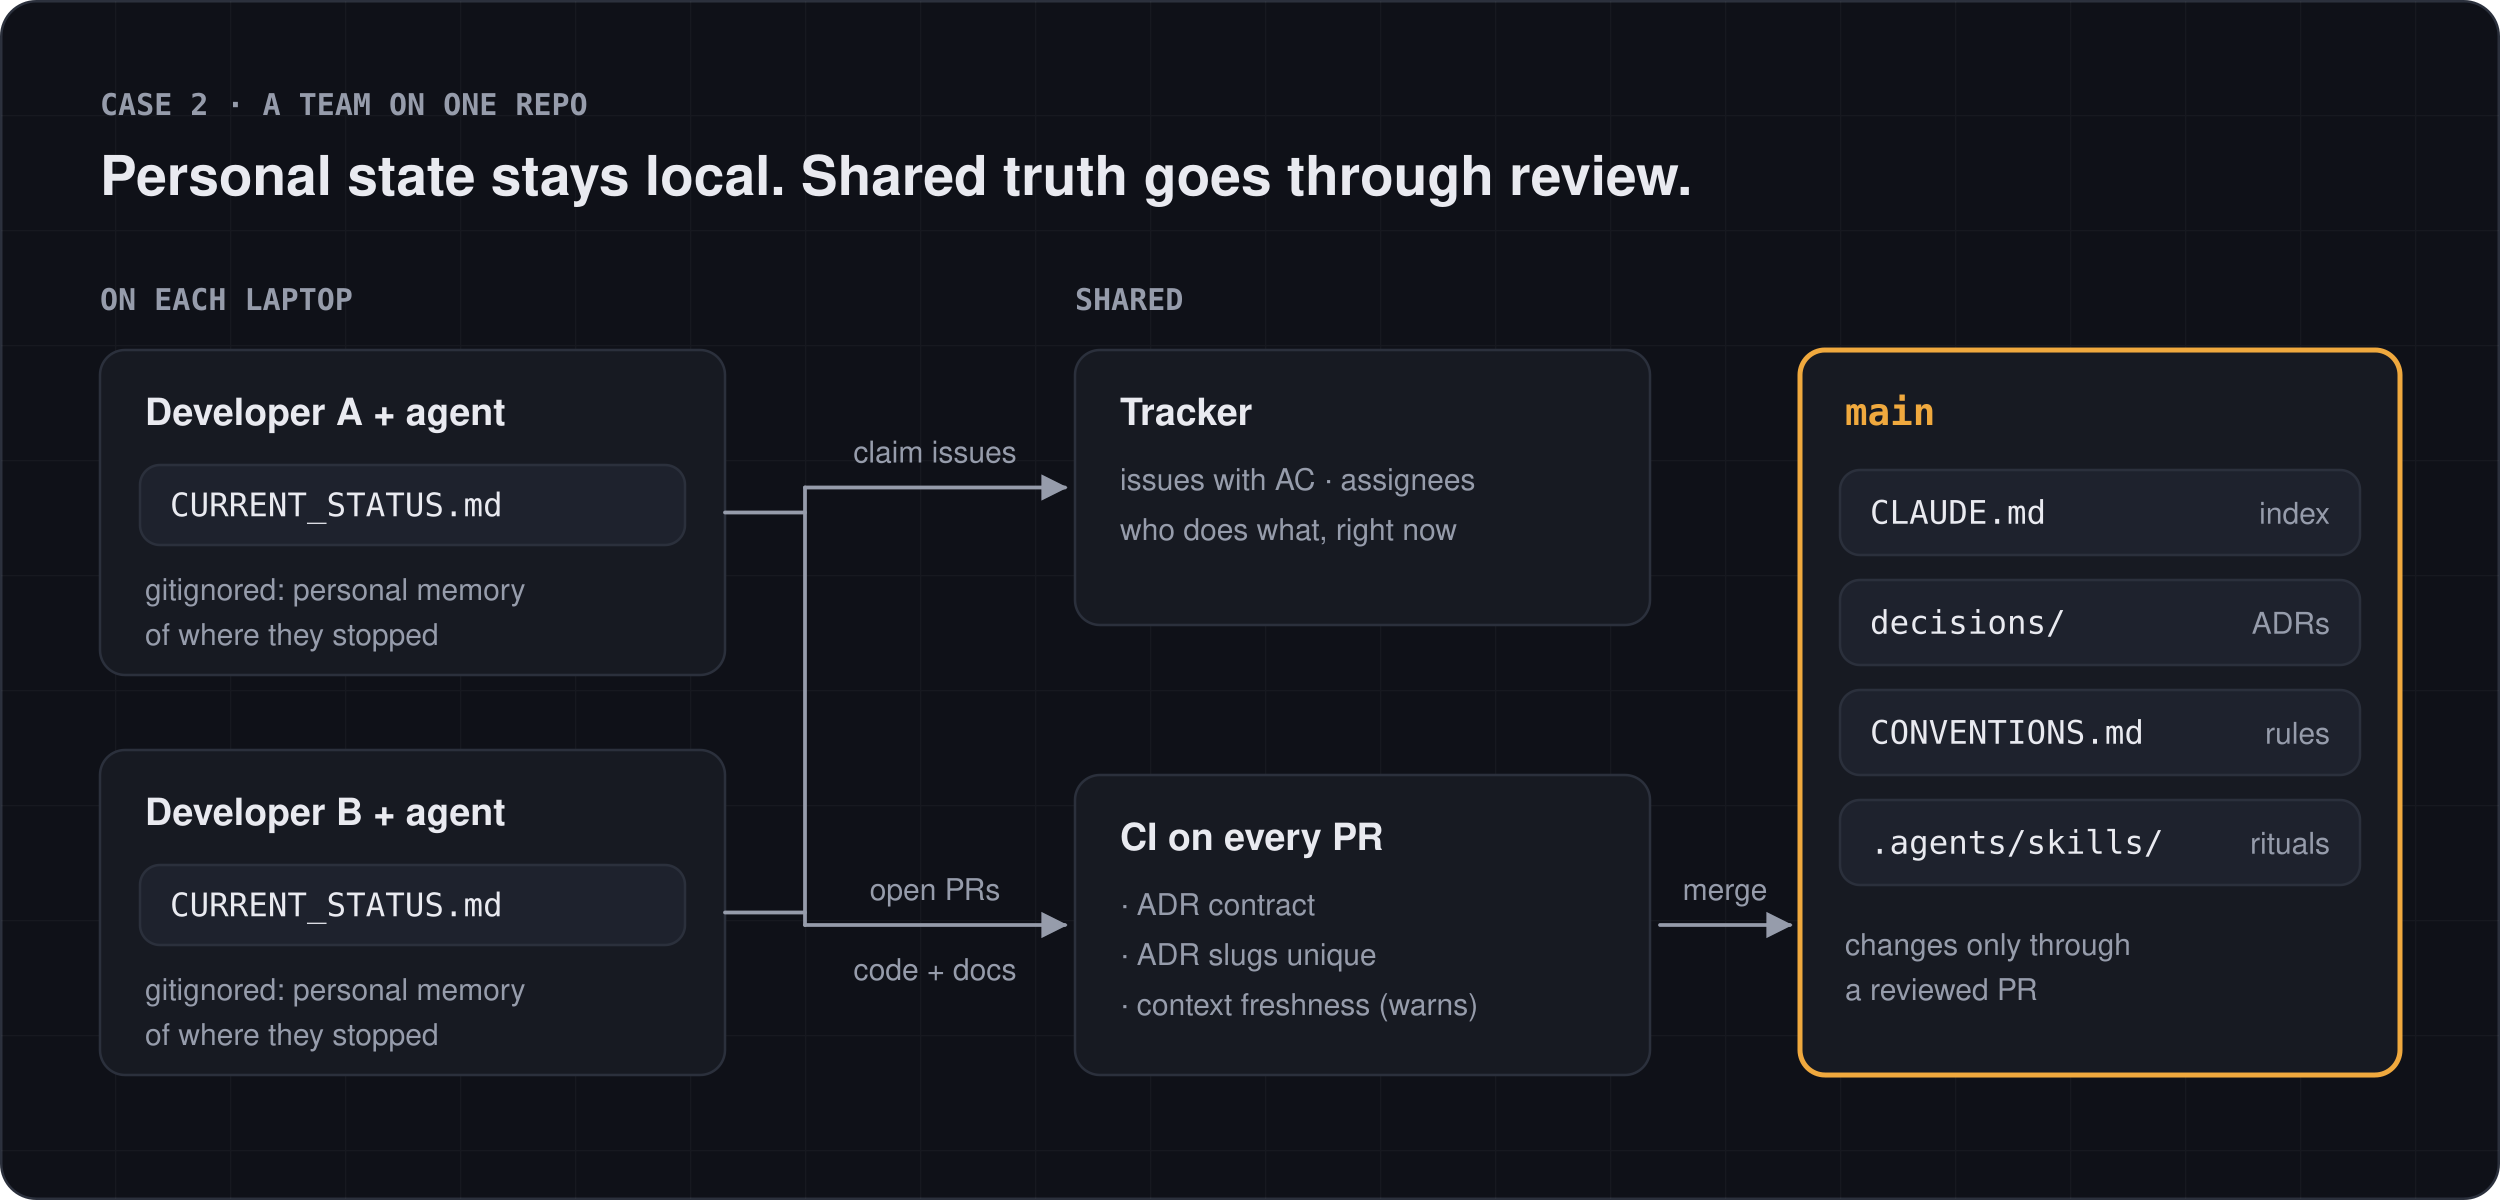
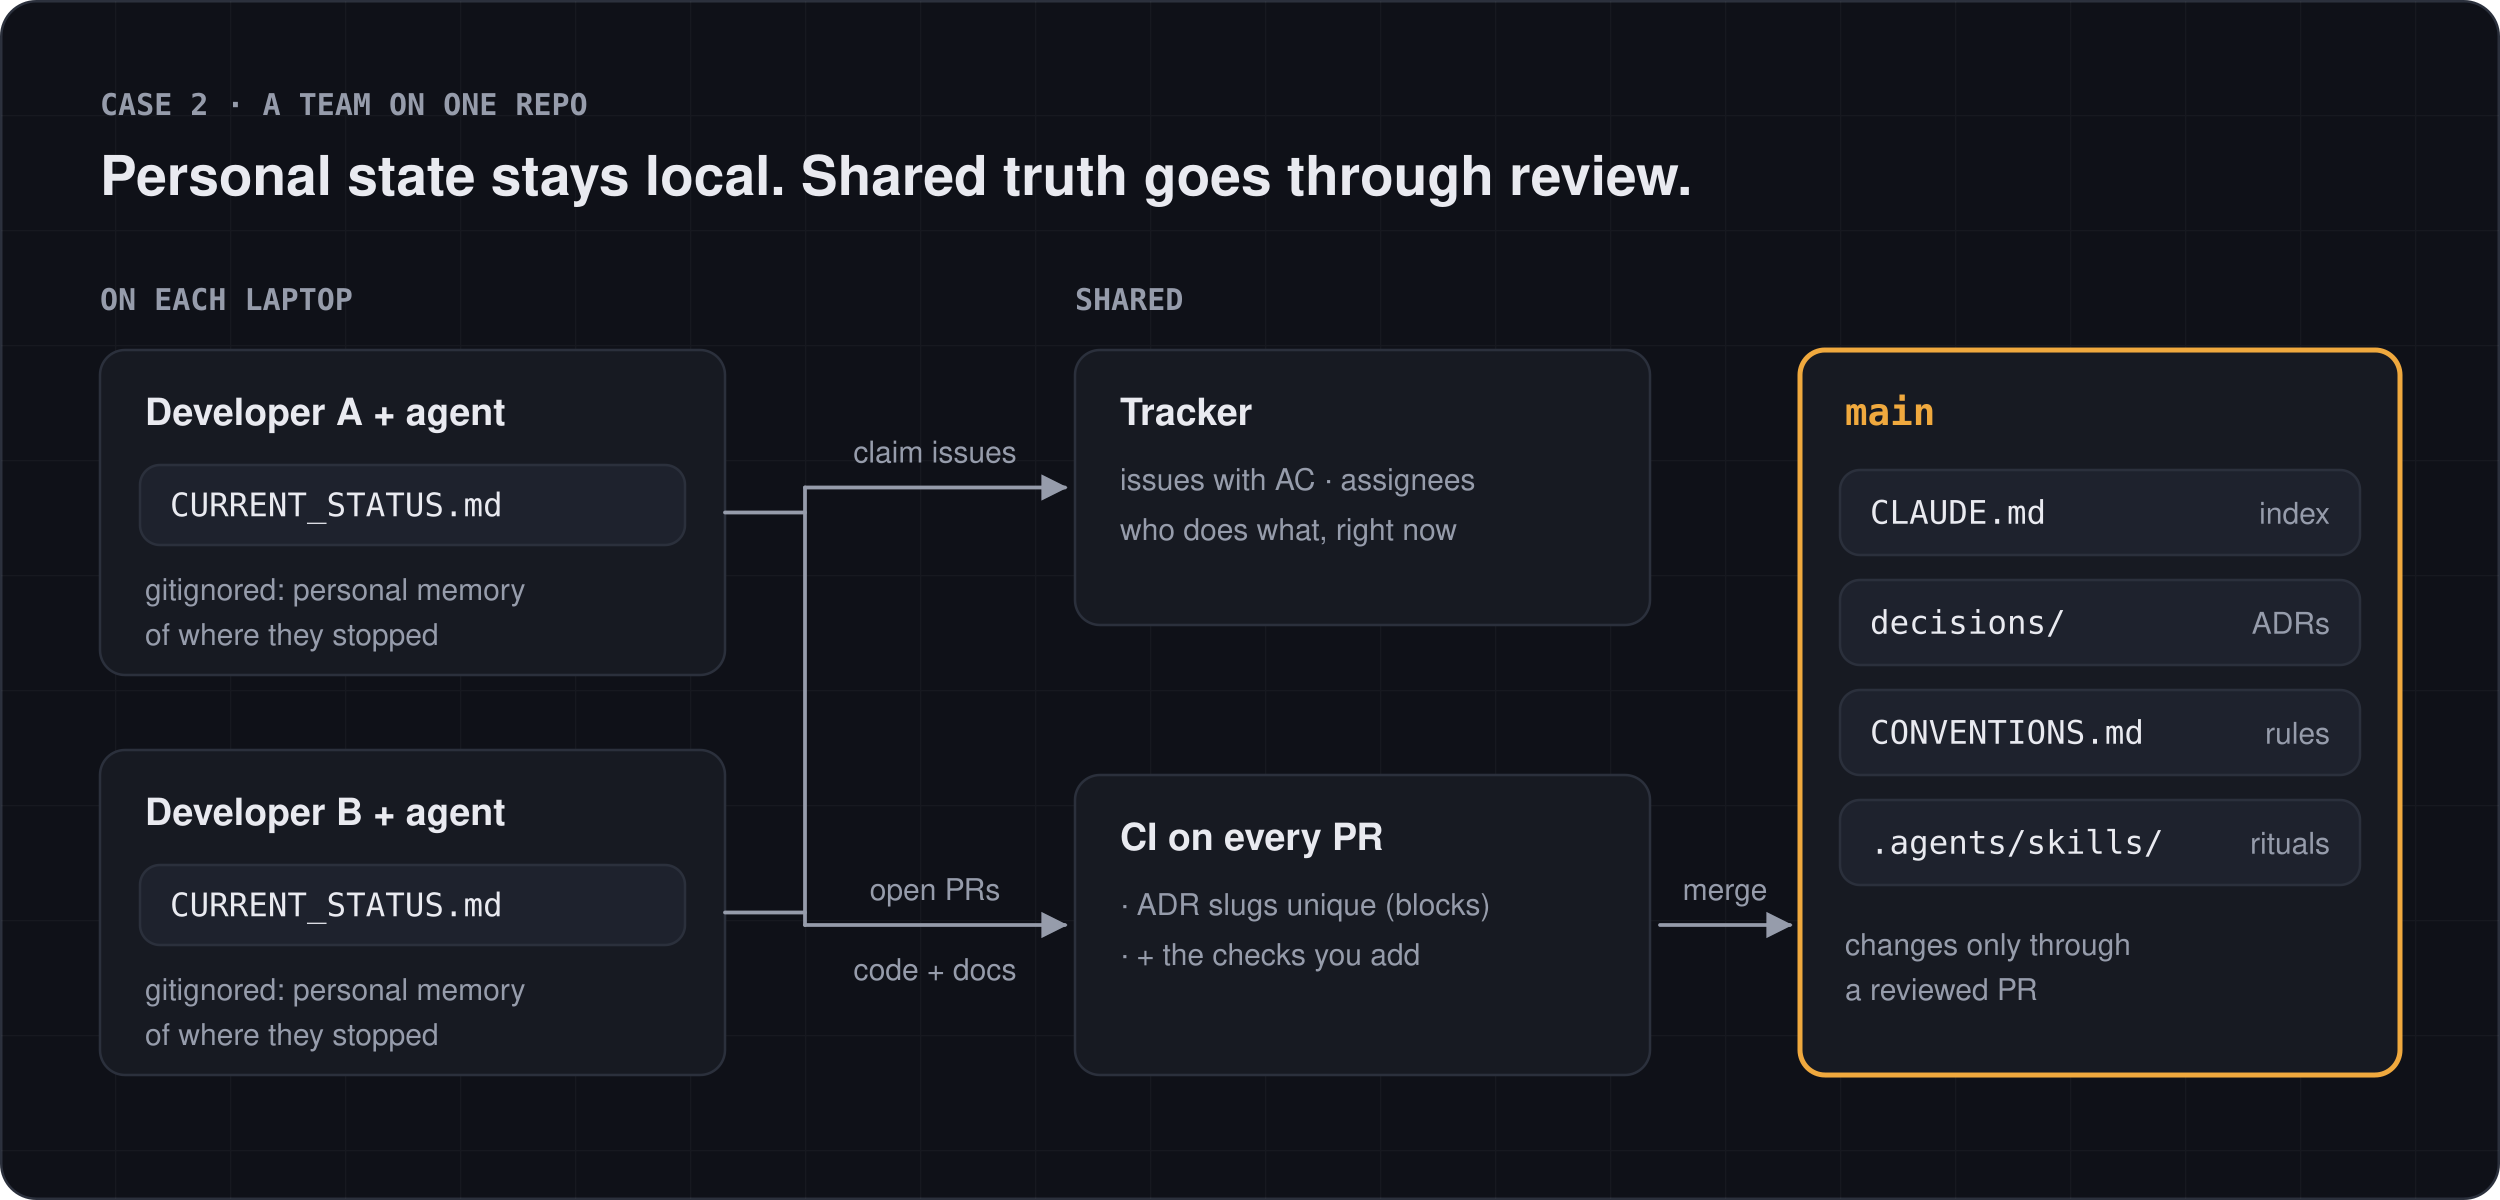
<svg xmlns="http://www.w3.org/2000/svg" viewBox="0 0 1000 480" width="1000" height="480" role="img" aria-label="In a team, each developer's status file stays on their laptop; the tracker says who does what; shared rules on main change only through a reviewed PR that passes CI.">
  <defs>
    <marker id="a-muted" viewBox="0 0 10 10" refX="9" refY="5" markerWidth="7" markerHeight="7" orient="auto-start-reverse">
      <path d="M0,0 L10,5 L0,10 z" fill="#969CAB" />
    </marker>
    <marker id="a-accent" viewBox="0 0 10 10" refX="9" refY="5" markerWidth="7" markerHeight="7" orient="auto-start-reverse">
      <path d="M0,0 L10,5 L0,10 z" fill="#F0A93E" />
    </marker>
    <marker id="a-text" viewBox="0 0 10 10" refX="9" refY="5" markerWidth="7" markerHeight="7" orient="auto-start-reverse">
      <path d="M0,0 L10,5 L0,10 z" fill="#E9EAF0" />
    </marker>
    <marker id="a-success" viewBox="0 0 10 10" refX="9" refY="5" markerWidth="7" markerHeight="7" orient="auto-start-reverse">
      <path d="M0,0 L10,5 L0,10 z" fill="#63B9AB" />
    </marker>
    <marker id="a-danger" viewBox="0 0 10 10" refX="9" refY="5" markerWidth="7" markerHeight="7" orient="auto-start-reverse">
      <path d="M0,0 L10,5 L0,10 z" fill="#DC7A70" />
    </marker>
    <pattern id="grid" width="46" height="46" patternUnits="userSpaceOnUse">
      <path d="M46 0 L0 0 0 46" fill="none" stroke="#E9EAF0" stroke-opacity="0.04" />
    </pattern>
  </defs>
  <rect x="0.5" y="0.5" width="999" height="479" rx="14" fill="#0F1118" stroke="#2B303C" />
  <rect x="0.5" y="0.5" width="999" height="479" rx="14" fill="url(#grid)" />
  <text x="40" y="46" font-family="ui-monospace, SFMono-Regular, Menlo, Consolas, monospace" font-size="12" font-weight="600" fill="#969CAB" text-anchor="start">CASE 2 · A TEAM ON ONE REPO</text>
  <text x="40" y="78" font-family="-apple-system, BlinkMacSystemFont, 'Segoe UI', Helvetica, Arial, sans-serif" font-size="22" font-weight="700" fill="#E9EAF0" text-anchor="start">Personal state stays local. Shared truth goes through review.</text>
  <text x="40" y="124" font-family="ui-monospace, SFMono-Regular, Menlo, Consolas, monospace" font-size="12" font-weight="600" fill="#969CAB" text-anchor="start">ON EACH LAPTOP</text>
  <text x="430" y="124" font-family="ui-monospace, SFMono-Regular, Menlo, Consolas, monospace" font-size="12" font-weight="600" fill="#969CAB" text-anchor="start">SHARED</text>
  <rect x="40" y="140" width="250" height="130" rx="10" fill="#171A22" stroke="#2B303C" stroke-width="1" />
  <text x="58" y="170" font-family="-apple-system, BlinkMacSystemFont, 'Segoe UI', Helvetica, Arial, sans-serif" font-size="15" font-weight="700" fill="#E9EAF0" text-anchor="start">Developer A + agent</text>
  <rect x="56" y="186" width="218" height="32" rx="8" fill="#1E222D" stroke="#2B303C" stroke-width="1" />
  <text x="68" y="206.5" font-family="ui-monospace, SFMono-Regular, Menlo, Consolas, monospace" font-size="13" font-weight="400" fill="#E9EAF0" text-anchor="start">CURRENT_STATUS.md</text>
  <text x="58" y="240" font-family="-apple-system, BlinkMacSystemFont, 'Segoe UI', Helvetica, Arial, sans-serif" font-size="12" font-weight="400" fill="#969CAB" text-anchor="start">gitignored: personal memory</text>
  <text x="58" y="258" font-family="-apple-system, BlinkMacSystemFont, 'Segoe UI', Helvetica, Arial, sans-serif" font-size="12" font-weight="400" fill="#969CAB" text-anchor="start">of where they stopped</text>
  <rect x="40" y="300" width="250" height="130" rx="10" fill="#171A22" stroke="#2B303C" stroke-width="1" />
  <text x="58" y="330" font-family="-apple-system, BlinkMacSystemFont, 'Segoe UI', Helvetica, Arial, sans-serif" font-size="15" font-weight="700" fill="#E9EAF0" text-anchor="start">Developer B + agent</text>
  <rect x="56" y="346" width="218" height="32" rx="8" fill="#1E222D" stroke="#2B303C" stroke-width="1" />
  <text x="68" y="366.5" font-family="ui-monospace, SFMono-Regular, Menlo, Consolas, monospace" font-size="13" font-weight="400" fill="#E9EAF0" text-anchor="start">CURRENT_STATUS.md</text>
  <text x="58" y="400" font-family="-apple-system, BlinkMacSystemFont, 'Segoe UI', Helvetica, Arial, sans-serif" font-size="12" font-weight="400" fill="#969CAB" text-anchor="start">gitignored: personal memory</text>
  <text x="58" y="418" font-family="-apple-system, BlinkMacSystemFont, 'Segoe UI', Helvetica, Arial, sans-serif" font-size="12" font-weight="400" fill="#969CAB" text-anchor="start">of where they stopped</text>
  <rect x="430" y="140" width="230" height="110" rx="10" fill="#171A22" stroke="#2B303C" stroke-width="1" />
  <text x="448" y="170" font-family="-apple-system, BlinkMacSystemFont, 'Segoe UI', Helvetica, Arial, sans-serif" font-size="15" font-weight="700" fill="#E9EAF0" text-anchor="start">Tracker</text>
  <text x="448" y="196" font-family="-apple-system, BlinkMacSystemFont, 'Segoe UI', Helvetica, Arial, sans-serif" font-size="12" font-weight="400" fill="#969CAB" text-anchor="start">issues with AC · assignees</text>
  <text x="448" y="216" font-family="-apple-system, BlinkMacSystemFont, 'Segoe UI', Helvetica, Arial, sans-serif" font-size="12" font-weight="400" fill="#969CAB" text-anchor="start">who does what, right now</text>
  <rect x="430" y="310" width="230" height="120" rx="10" fill="#171A22" stroke="#2B303C" stroke-width="1" />
  <text x="448" y="340" font-family="-apple-system, BlinkMacSystemFont, 'Segoe UI', Helvetica, Arial, sans-serif" font-size="15" font-weight="700" fill="#E9EAF0" text-anchor="start">CI on every PR</text>
-   <text x="448" y="366" font-family="-apple-system, BlinkMacSystemFont, 'Segoe UI', Helvetica, Arial, sans-serif" font-size="12" font-weight="400" fill="#969CAB" text-anchor="start">· ADR contract</text>
-   <text x="448" y="386" font-family="-apple-system, BlinkMacSystemFont, 'Segoe UI', Helvetica, Arial, sans-serif" font-size="12" font-weight="400" fill="#969CAB" text-anchor="start">· ADR slugs unique</text>
-   <text x="448" y="406" font-family="-apple-system, BlinkMacSystemFont, 'Segoe UI', Helvetica, Arial, sans-serif" font-size="12" font-weight="400" fill="#969CAB" text-anchor="start">· context freshness (warns)</text>
+   <text x="448" y="366" font-family="-apple-system, BlinkMacSystemFont, 'Segoe UI', Helvetica, Arial, sans-serif" font-size="12" font-weight="400" fill="#969CAB" text-anchor="start">· ADR slugs unique (blocks)</text>
+   <text x="448" y="386" font-family="-apple-system, BlinkMacSystemFont, 'Segoe UI', Helvetica, Arial, sans-serif" font-size="12" font-weight="400" fill="#969CAB" text-anchor="start">· + the checks you add</text>
  <rect x="720" y="140" width="240" height="290" rx="10" fill="#171A22" stroke="#F0A93E" stroke-width="2" />
  <text x="738" y="170" font-family="ui-monospace, SFMono-Regular, Menlo, Consolas, monospace" font-size="15" font-weight="700" fill="#F0A93E" text-anchor="start">main</text>
  <rect x="736" y="188" width="208" height="34" rx="8" fill="#1E222D" stroke="#2B303C" stroke-width="1" />
  <text x="748" y="209.5" font-family="ui-monospace, SFMono-Regular, Menlo, Consolas, monospace" font-size="13" font-weight="400" fill="#E9EAF0" text-anchor="start">CLAUDE.md</text>
  <text x="932" y="209.5" font-family="-apple-system, BlinkMacSystemFont, 'Segoe UI', Helvetica, Arial, sans-serif" font-size="12" font-weight="400" fill="#969CAB" text-anchor="end">index</text>
  <rect x="736" y="232" width="208" height="34" rx="8" fill="#1E222D" stroke="#2B303C" stroke-width="1" />
  <text x="748" y="253.5" font-family="ui-monospace, SFMono-Regular, Menlo, Consolas, monospace" font-size="13" font-weight="400" fill="#E9EAF0" text-anchor="start">decisions/</text>
  <text x="932" y="253.5" font-family="-apple-system, BlinkMacSystemFont, 'Segoe UI', Helvetica, Arial, sans-serif" font-size="12" font-weight="400" fill="#969CAB" text-anchor="end">ADRs</text>
  <rect x="736" y="276" width="208" height="34" rx="8" fill="#1E222D" stroke="#2B303C" stroke-width="1" />
  <text x="748" y="297.5" font-family="ui-monospace, SFMono-Regular, Menlo, Consolas, monospace" font-size="13" font-weight="400" fill="#E9EAF0" text-anchor="start">CONVENTIONS.md</text>
  <text x="932" y="297.5" font-family="-apple-system, BlinkMacSystemFont, 'Segoe UI', Helvetica, Arial, sans-serif" font-size="12" font-weight="400" fill="#969CAB" text-anchor="end">rules</text>
  <rect x="736" y="320" width="208" height="34" rx="8" fill="#1E222D" stroke="#2B303C" stroke-width="1" />
  <text x="748" y="341.5" font-family="ui-monospace, SFMono-Regular, Menlo, Consolas, monospace" font-size="13" font-weight="400" fill="#E9EAF0" text-anchor="start">.agents/skills/</text>
  <text x="932" y="341.5" font-family="-apple-system, BlinkMacSystemFont, 'Segoe UI', Helvetica, Arial, sans-serif" font-size="12" font-weight="400" fill="#969CAB" text-anchor="end">rituals</text>
  <text x="738" y="382" font-family="-apple-system, BlinkMacSystemFont, 'Segoe UI', Helvetica, Arial, sans-serif" font-size="12" font-weight="400" fill="#969CAB" text-anchor="start">changes only through</text>
  <text x="738" y="400" font-family="-apple-system, BlinkMacSystemFont, 'Segoe UI', Helvetica, Arial, sans-serif" font-size="12" font-weight="400" fill="#969CAB" text-anchor="start">a reviewed PR</text>
  <path d="M290 205 L322 205" fill="none" stroke="#969CAB" stroke-width="1.5" stroke-linecap="round" stroke-linejoin="round" />
  <path d="M290 365 L322 365" fill="none" stroke="#969CAB" stroke-width="1.5" stroke-linecap="round" stroke-linejoin="round" />
  <path d="M322 195 L322 370" fill="none" stroke="#969CAB" stroke-width="1.5" stroke-linecap="round" stroke-linejoin="round" />
  <path d="M322 195 L426 195" fill="none" stroke="#969CAB" stroke-width="1.5" stroke-linecap="round" stroke-linejoin="round" marker-end="url(#a-muted)" />
  <text x="374" y="185" font-family="-apple-system, BlinkMacSystemFont, 'Segoe UI', Helvetica, Arial, sans-serif" font-size="12" font-weight="400" fill="#969CAB" text-anchor="middle">claim issues</text>
  <path d="M322 370 L426 370" fill="none" stroke="#969CAB" stroke-width="1.5" stroke-linecap="round" stroke-linejoin="round" marker-end="url(#a-muted)" />
  <text x="374" y="360" font-family="-apple-system, BlinkMacSystemFont, 'Segoe UI', Helvetica, Arial, sans-serif" font-size="12" font-weight="400" fill="#969CAB" text-anchor="middle">open PRs</text>
  <text x="374" y="392" font-family="-apple-system, BlinkMacSystemFont, 'Segoe UI', Helvetica, Arial, sans-serif" font-size="12" font-weight="400" fill="#969CAB" text-anchor="middle">code + docs</text>
  <path d="M664 370 L716 370" fill="none" stroke="#969CAB" stroke-width="1.5" stroke-linecap="round" stroke-linejoin="round" marker-end="url(#a-muted)" />
  <text x="690" y="360" font-family="-apple-system, BlinkMacSystemFont, 'Segoe UI', Helvetica, Arial, sans-serif" font-size="12" font-weight="400" fill="#969CAB" text-anchor="middle">merge</text>
</svg>
